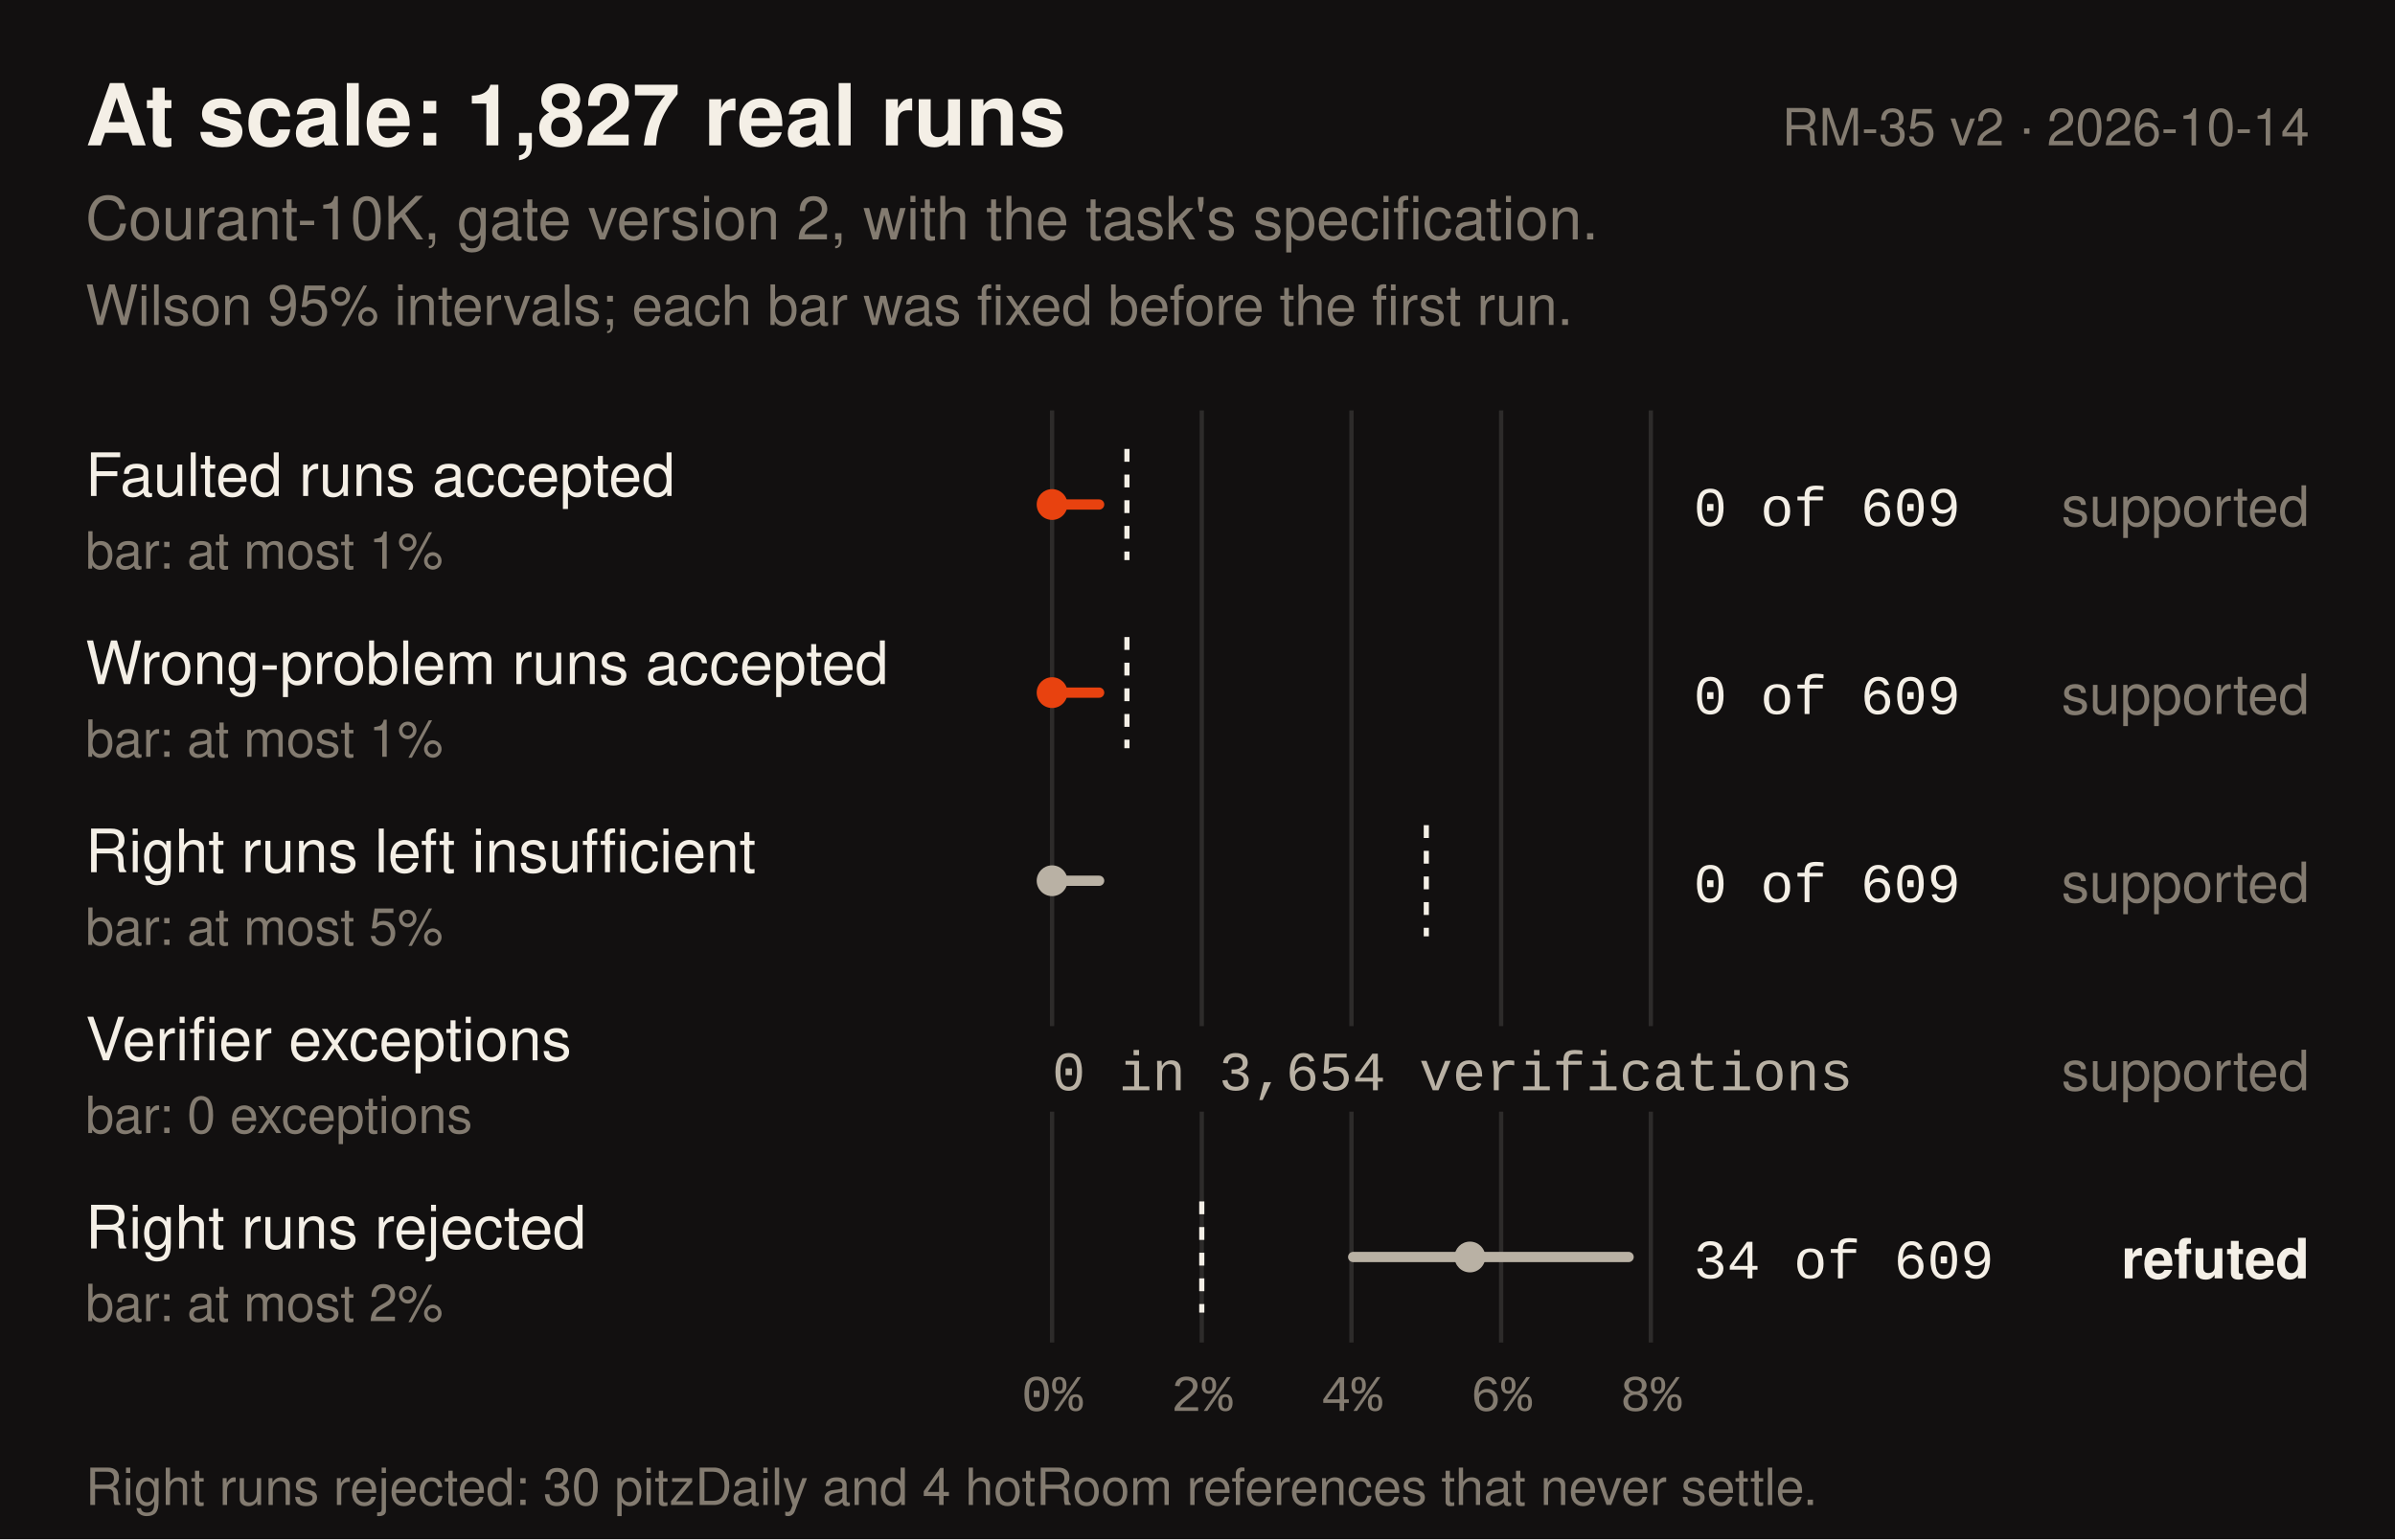
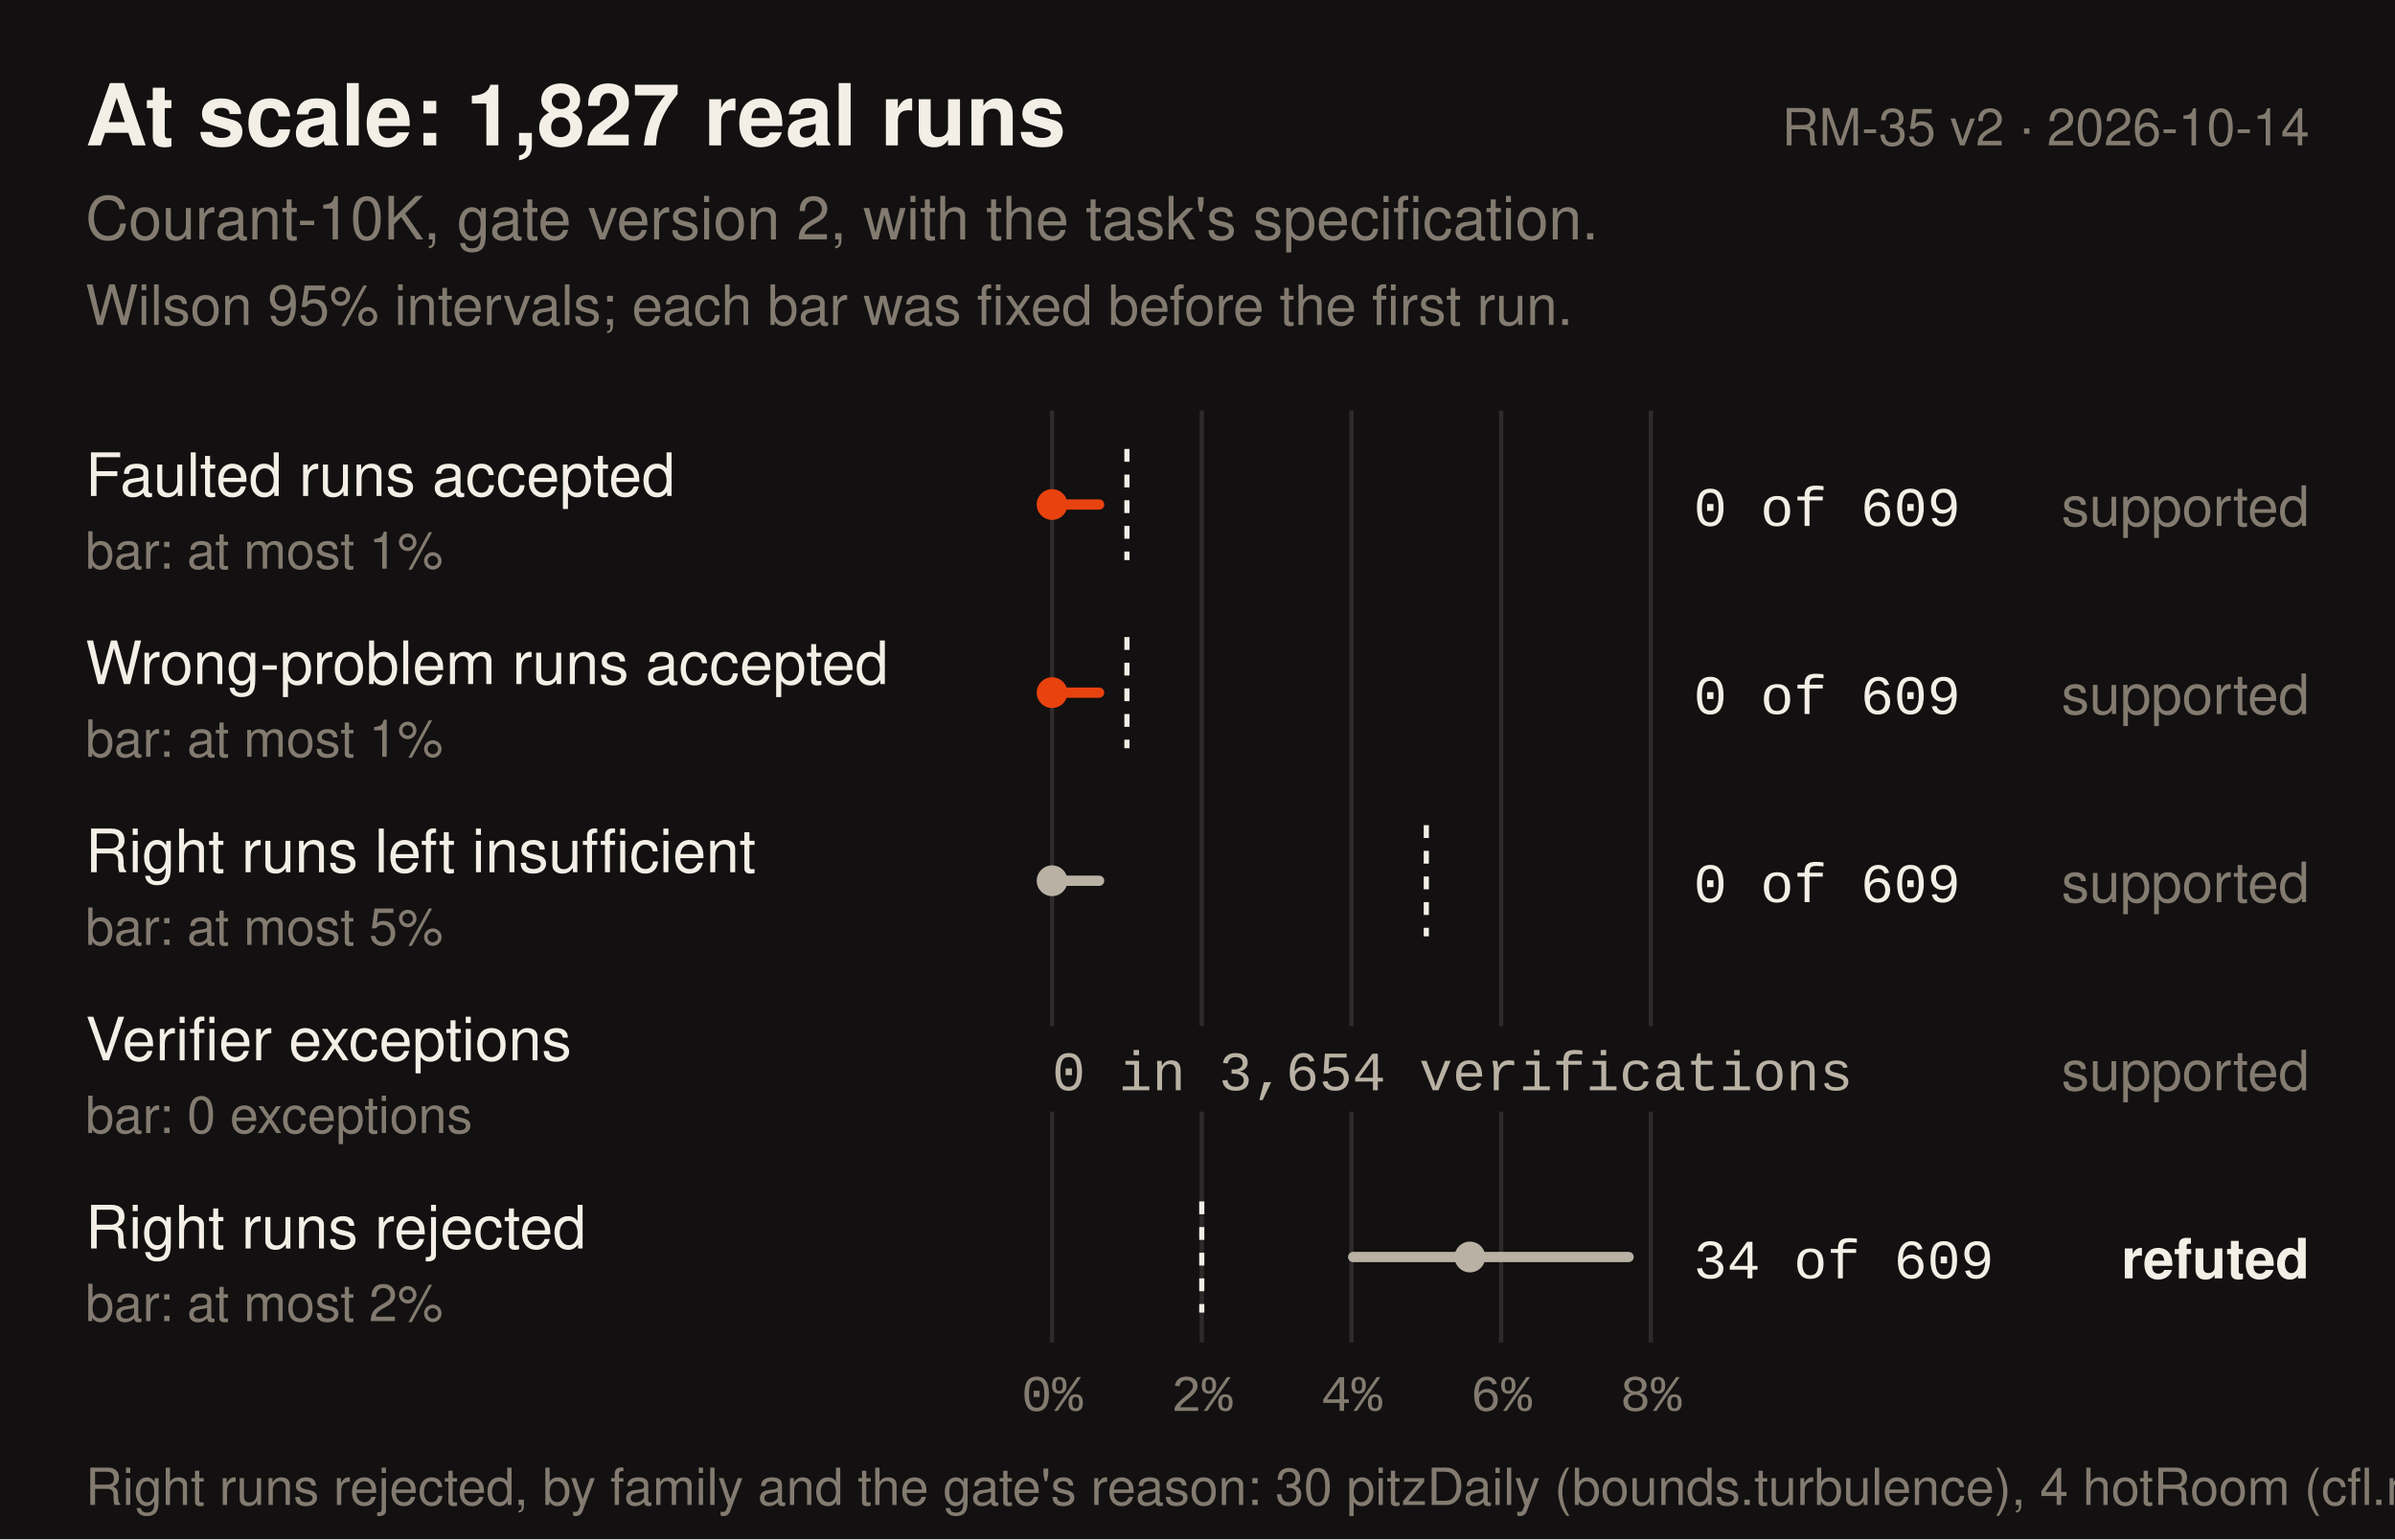
<svg xmlns="http://www.w3.org/2000/svg" width="560" height="360" viewBox="0 0 560 360" role="img" aria-labelledby="t d">
  <style>.s{font-family:-apple-system,BlinkMacSystemFont,'Segoe UI',Helvetica,Arial,'Liberation Sans',sans-serif}.m{font-family:ui-monospace,SFMono-Regular,Menlo,Consolas,'Liberation Mono',monospace}</style>
  <rect width="560" height="360" fill="#121010" />
  <text class="s" x="20.0" y="34.0" font-size="20" fill="#f4efe6" font-weight="600">At scale: 1,827 real runs</text>
  <text class="s" x="540.0" y="34.0" font-size="12" fill="#837b70" text-anchor="end">RM-35 v2 · 2026-10-14</text>
  <text class="s" x="20.0" y="56.0" font-size="14" fill="#837b70">Courant-10K, gate version 2, with the task's specification.</text>
  <text class="s" x="20.0" y="76.0" font-size="13" fill="#837b70">Wilson 95% intervals; each bar was fixed before the first run.</text>
  <line x1="246.0" y1="96.0" x2="246.0" y2="314.0" stroke="#2d2b2a" stroke-width="1.0" />
  <text class="m" x="246.0" y="330.0" font-size="12" fill="#837b70" text-anchor="middle">0%</text>
  <line x1="281.0" y1="96.0" x2="281.0" y2="314.0" stroke="#2d2b2a" stroke-width="1.0" />
  <text class="m" x="281.0" y="330.0" font-size="12" fill="#837b70" text-anchor="middle">2%</text>
  <line x1="316.0" y1="96.0" x2="316.0" y2="314.0" stroke="#2d2b2a" stroke-width="1.0" />
  <text class="m" x="316.0" y="330.0" font-size="12" fill="#837b70" text-anchor="middle">4%</text>
  <line x1="351.0" y1="96.0" x2="351.0" y2="314.0" stroke="#2d2b2a" stroke-width="1.0" />
  <text class="m" x="351.0" y="330.0" font-size="12" fill="#837b70" text-anchor="middle">6%</text>
  <line x1="386.0" y1="96.0" x2="386.0" y2="314.0" stroke="#2d2b2a" stroke-width="1.0" />
  <text class="m" x="386.0" y="330.0" font-size="12" fill="#837b70" text-anchor="middle">8%</text>
  <text class="s" x="20.0" y="116.0" font-size="14" fill="#f4efe6">Faulted runs accepted</text>
  <text class="s" x="20.0" y="133.0" font-size="12" fill="#837b70">bar: at most 1%</text>
  <line x1="263.5" y1="105.0" x2="263.5" y2="131.0" stroke="#f4efe6" stroke-width="1.2" stroke-dasharray="3 3" />
  <line x1="246.0" y1="118.0" x2="257.0" y2="118.0" stroke="#e8420f" stroke-width="2.4" stroke-linecap="round" />
  <circle cx="246.0" cy="118.0" r="3.6" fill="#e8420f" />
  <text class="m" x="396.0" y="123.0" font-size="13" fill="#f4efe6">0 of 609</text>
  <text class="s" x="540.0" y="123.0" font-size="13" fill="#837b70" text-anchor="end">supported</text>
  <text class="s" x="20.0" y="160.0" font-size="14" fill="#f4efe6">Wrong-problem runs accepted</text>
  <text class="s" x="20.0" y="177.0" font-size="12" fill="#837b70">bar: at most 1%</text>
  <line x1="263.5" y1="149.0" x2="263.5" y2="175.0" stroke="#f4efe6" stroke-width="1.2" stroke-dasharray="3 3" />
  <line x1="246.0" y1="162.0" x2="257.0" y2="162.0" stroke="#e8420f" stroke-width="2.4" stroke-linecap="round" />
  <circle cx="246.0" cy="162.0" r="3.6" fill="#e8420f" />
  <text class="m" x="396.0" y="167.0" font-size="13" fill="#f4efe6">0 of 609</text>
  <text class="s" x="540.0" y="167.0" font-size="13" fill="#837b70" text-anchor="end">supported</text>
  <text class="s" x="20.0" y="204.0" font-size="14" fill="#f4efe6">Right runs left insufficient</text>
  <text class="s" x="20.0" y="221.0" font-size="12" fill="#837b70">bar: at most 5%</text>
  <line x1="333.5" y1="193.0" x2="333.5" y2="219.0" stroke="#f4efe6" stroke-width="1.2" stroke-dasharray="3 3" />
  <line x1="246.0" y1="206.0" x2="257.0" y2="206.0" stroke="#b9b1a4" stroke-width="2.4" stroke-linecap="round" />
  <circle cx="246.0" cy="206.0" r="3.6" fill="#b9b1a4" />
  <text class="m" x="396.0" y="211.0" font-size="13" fill="#f4efe6">0 of 609</text>
  <text class="s" x="540.0" y="211.0" font-size="13" fill="#837b70" text-anchor="end">supported</text>
  <text class="s" x="20.0" y="248.0" font-size="14" fill="#f4efe6">Verifier exceptions</text>
  <text class="s" x="20.0" y="265.0" font-size="12" fill="#837b70">bar: 0 exceptions</text>
  <rect x="242.0" y="240.0" width="200.0" height="20.0" rx="0" fill="#121010" />
  <text class="m" x="246.0" y="255.0" font-size="13" fill="#b9b1a4">0 in 3,654 verifications</text>
  <text class="s" x="540.0" y="255.0" font-size="13" fill="#837b70" text-anchor="end">supported</text>
  <text class="s" x="20.0" y="292.0" font-size="14" fill="#f4efe6">Right runs rejected</text>
  <text class="s" x="20.0" y="309.0" font-size="12" fill="#837b70">bar: at most 2%</text>
  <line x1="281.0" y1="281.0" x2="281.0" y2="307.0" stroke="#f4efe6" stroke-width="1.2" stroke-dasharray="3 3" />
  <line x1="316.4" y1="294.0" x2="380.8" y2="294.0" stroke="#b9b1a4" stroke-width="2.4" stroke-linecap="round" />
  <circle cx="343.7" cy="294.0" r="3.6" fill="#b9b1a4" />
  <text class="m" x="396.0" y="299.0" font-size="13" fill="#f4efe6">34 of 609</text>
  <text class="s" x="540.0" y="299.0" font-size="13" fill="#f4efe6" text-anchor="end" font-weight="700">refuted</text>
-   <text class="s" x="20.0" y="352.0" font-size="12" fill="#837b70">Right runs rejected: 30 pitzDaily and 4 hotRoom references that never settle.</text>
+   <text class="s" x="20.0" y="352.0" font-size="12" fill="#837b70">Right runs rejected, by family and the gate's reason: 30 pitzDaily (bounds.turbulence), 4 hotRoom (cfl.max).</text>
</svg>
